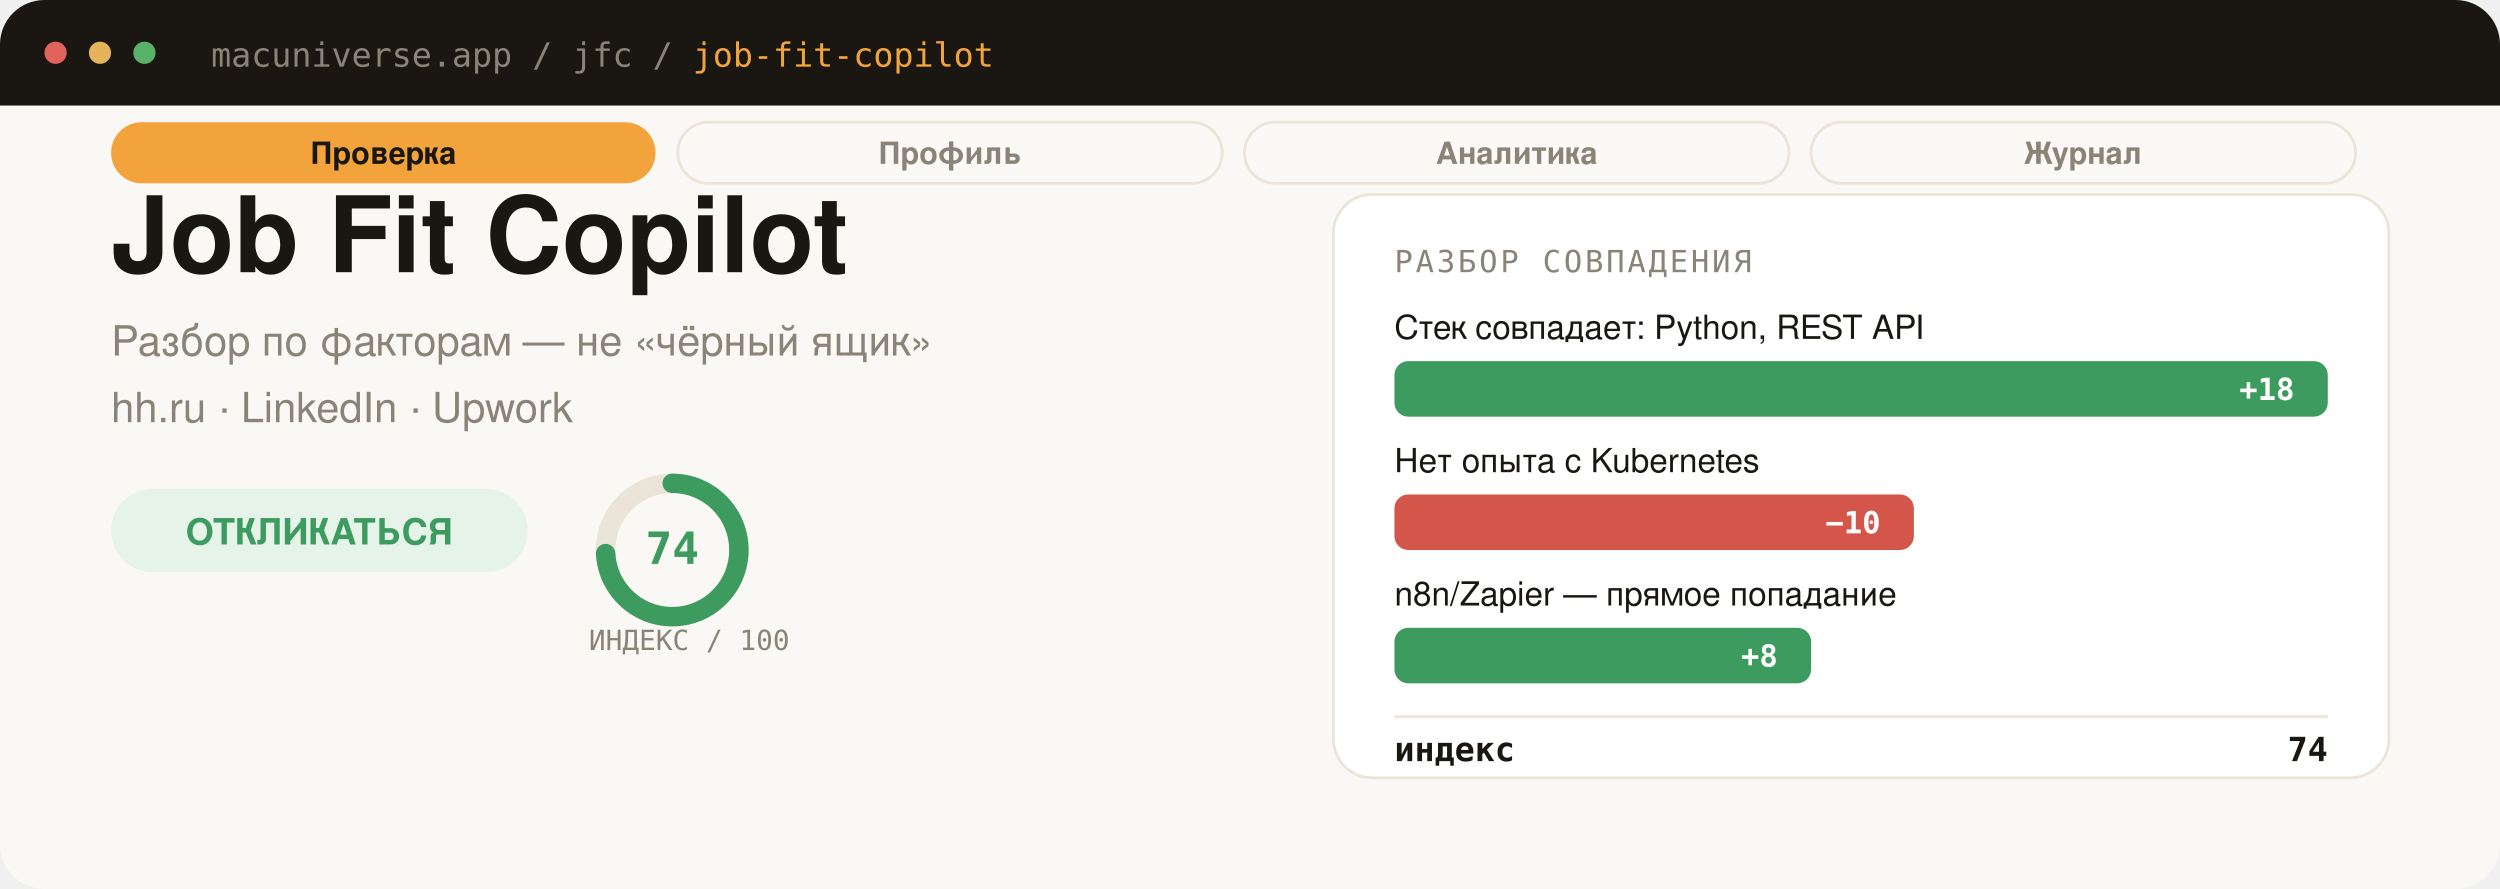
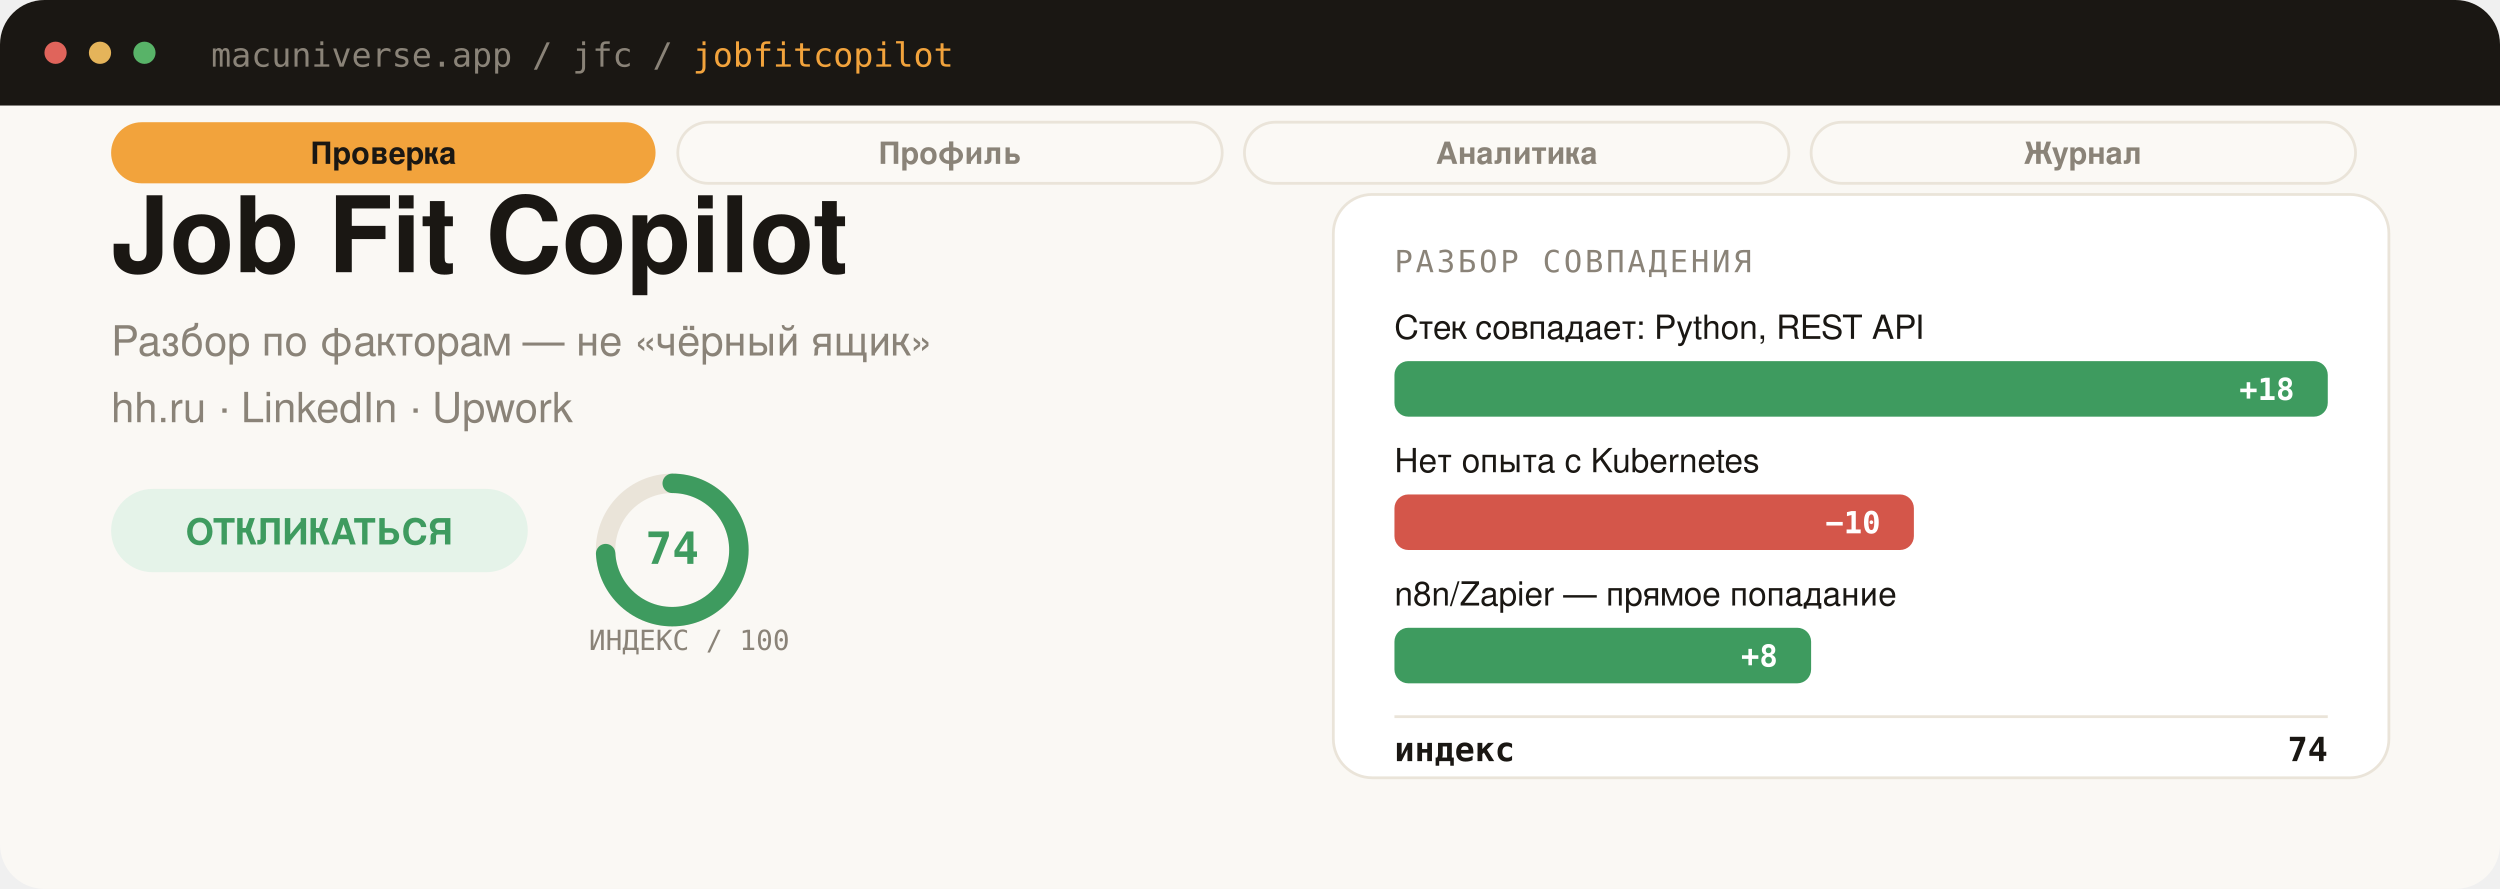
<svg xmlns="http://www.w3.org/2000/svg" width="900" height="320" viewBox="0 0 900 320" role="img" aria-label="Job Fit Copilot — прозрачный разбор совпадения вакансии по факторам">
  <defs>
    <clipPath id="jfc-round">
      <rect x="0" y="0" width="900" height="320" rx="16" />
    </clipPath>
  </defs>
  <g clip-path="url(#jfc-round)">
    <rect x="0" y="0" width="900" height="320" fill="#FAF8F4" />
    <rect x="0" y="0" width="900" height="38" fill="#1A1713" />
    <circle cx="20" cy="19" r="4" fill="#E0645B" />
    <circle cx="36" cy="19" r="4" fill="#E5B45A" />
    <circle cx="52" cy="19" r="4" fill="#58B368" />
-     <text x="76" y="24" font-family="ui-monospace, 'SFMono-Regular', Consolas, monospace" font-size="12" fill="#8A8378">macuniverse.app / jfc / <tspan fill="#F2A33C">job-fit-copilot</tspan>
+     <text x="76" y="24" font-family="ui-monospace, 'SFMono-Regular', Consolas, monospace" font-size="12" fill="#8A8378">macuniverse.app / jfc / <tspan fill="#F2A33C">jobfitcopilot</tspan>
    </text>
    <rect x="40" y="44" width="196" height="22" rx="11" fill="#F2A33C" />
    <text x="138" y="59" text-anchor="middle" font-family="-apple-system, 'Segoe UI', Helvetica, Arial, sans-serif" font-size="11" font-weight="700" fill="#1A1713">Проверка</text>
    <rect x="244" y="44" width="196" height="22" rx="11" fill="#FBF9F5" stroke="#EAE4D9" />
    <text x="342" y="59" text-anchor="middle" font-family="-apple-system, 'Segoe UI', Helvetica, Arial, sans-serif" font-size="11" font-weight="650" fill="#8A8378">Профиль</text>
    <rect x="448" y="44" width="196" height="22" rx="11" fill="#FBF9F5" stroke="#EAE4D9" />
    <text x="546" y="59" text-anchor="middle" font-family="-apple-system, 'Segoe UI', Helvetica, Arial, sans-serif" font-size="11" font-weight="650" fill="#8A8378">Аналитика</text>
    <rect x="652" y="44" width="196" height="22" rx="11" fill="#FBF9F5" stroke="#EAE4D9" />
    <text x="750" y="59" text-anchor="middle" font-family="-apple-system, 'Segoe UI', Helvetica, Arial, sans-serif" font-size="11" font-weight="650" fill="#8A8378">Журнал</text>
    <text x="40" y="98" font-family="-apple-system, 'Segoe UI', Helvetica, Arial, sans-serif" font-size="38" font-weight="800" fill="#1A1713">Job Fit Copilot</text>
    <text x="40" y="128" font-family="-apple-system, 'Segoe UI', Helvetica, Arial, sans-serif" font-size="15" fill="#8A8378">Разбор по факторам — не «чёрный ящик»</text>
    <text x="40" y="152" font-family="-apple-system, 'Segoe UI', Helvetica, Arial, sans-serif" font-size="15" fill="#8A8378">hh.ru · LinkedIn · Upwork</text>
    <rect x="40" y="176" width="150" height="30" rx="15" fill="#E5F3E9" />
    <text x="115" y="196" text-anchor="middle" font-family="-apple-system, 'Segoe UI', Helvetica, Arial, sans-serif" font-size="13" font-weight="700" fill="#3E9B5F">ОТКЛИКАТЬСЯ</text>
    <g transform="translate(212,168)">
      <circle cx="30" cy="30" r="24" fill="none" stroke="#EAE4D9" stroke-width="7" />
      <circle cx="30" cy="30" r="24" fill="none" stroke="#3E9B5F" stroke-width="7" stroke-linecap="round" stroke-dasharray="150.8" stroke-dashoffset="39" transform="rotate(-90 30 30)" />
      <text x="30" y="35" text-anchor="middle" font-family="ui-monospace, Consolas, monospace" font-size="16" font-weight="800" fill="#3E9B5F">74</text>
    </g>
    <text x="212" y="234" font-family="ui-monospace, Consolas, monospace" font-size="10" fill="#8A8378">ИНДЕКС / 100</text>
    <rect x="480" y="70" width="380" height="210" rx="14" fill="#FFFFFF" stroke="#EAE4D9" />
    <text x="502" y="98" font-family="ui-monospace, Consolas, monospace" font-size="11" letter-spacing="1" fill="#8A8378">РАЗБОР СОВПАДЕНИЯ</text>
    <text x="502" y="122" font-family="-apple-system, 'Segoe UI', Helvetica, Arial, sans-serif" font-size="12" fill="#1A1713">Стек совпадает: Python, REST API</text>
    <rect x="502" y="130" width="336" height="20" rx="5" fill="#3E9B5F" />
    <text x="826" y="144" text-anchor="end" font-family="ui-monospace, Consolas, monospace" font-size="11" font-weight="800" fill="#FFFFFF">+18</text>
    <text x="502" y="170" font-family="-apple-system, 'Segoe UI', Helvetica, Arial, sans-serif" font-size="12" fill="#1A1713">Нет опыта с Kubernetes</text>
    <rect x="502" y="178" width="187" height="20" rx="5" fill="#D4564A" />
    <text x="677" y="192" text-anchor="end" font-family="ui-monospace, Consolas, monospace" font-size="11" font-weight="800" fill="#FFFFFF">−10</text>
    <text x="502" y="218" font-family="-apple-system, 'Segoe UI', Helvetica, Arial, sans-serif" font-size="12" fill="#1A1713">n8n/Zapier — прямое попадание</text>
    <rect x="502" y="226" width="150" height="20" rx="5" fill="#3E9B5F" />
    <text x="640" y="240" text-anchor="end" font-family="ui-monospace, Consolas, monospace" font-size="11" font-weight="800" fill="#FFFFFF">+8</text>
    <line x1="502" y1="258" x2="838" y2="258" stroke="#EAE4D9" />
    <text x="502" y="274" font-family="ui-monospace, Consolas, monospace" font-size="12" font-weight="700" fill="#1A1713">индекс</text>
    <text x="838" y="274" text-anchor="end" font-family="ui-monospace, Consolas, monospace" font-size="12" font-weight="700" fill="#1A1713">74</text>
  </g>
</svg>
